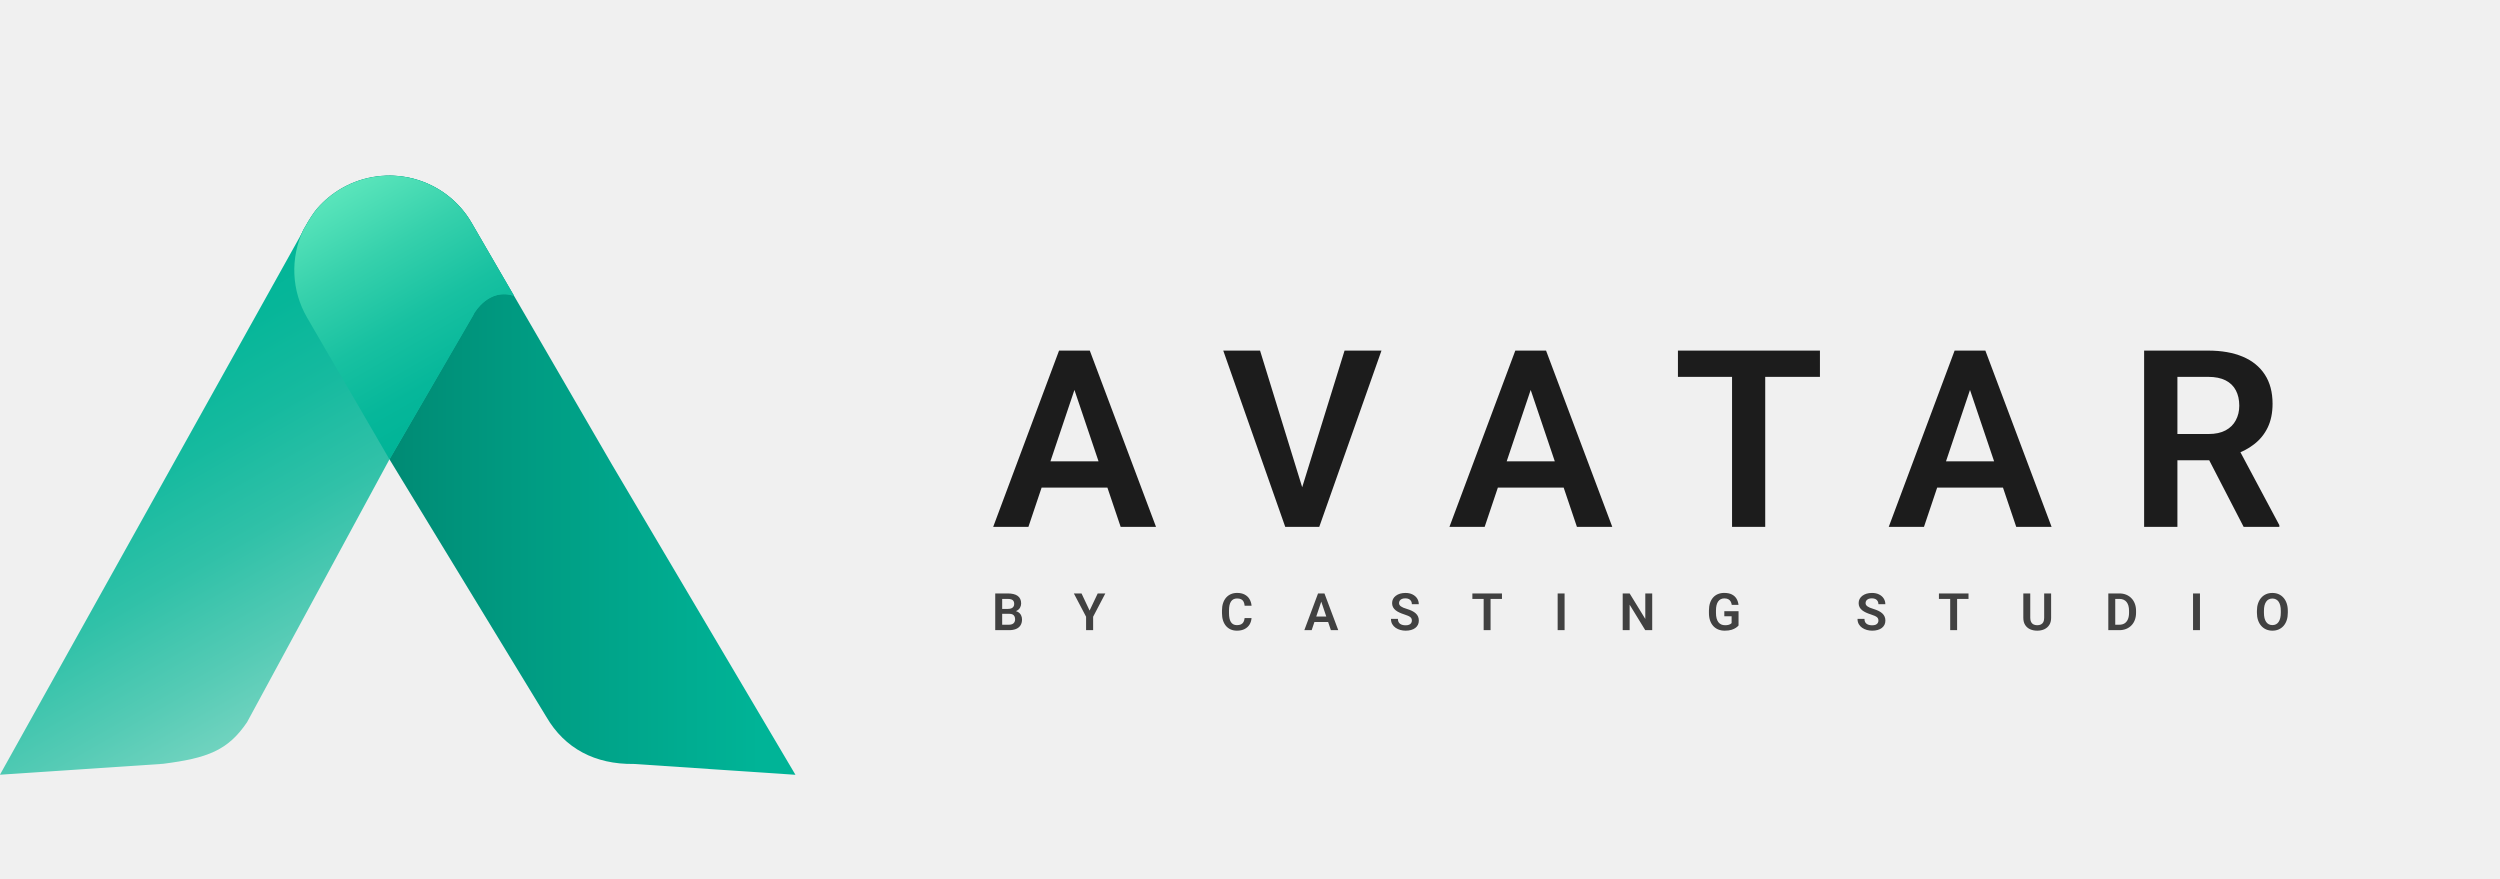
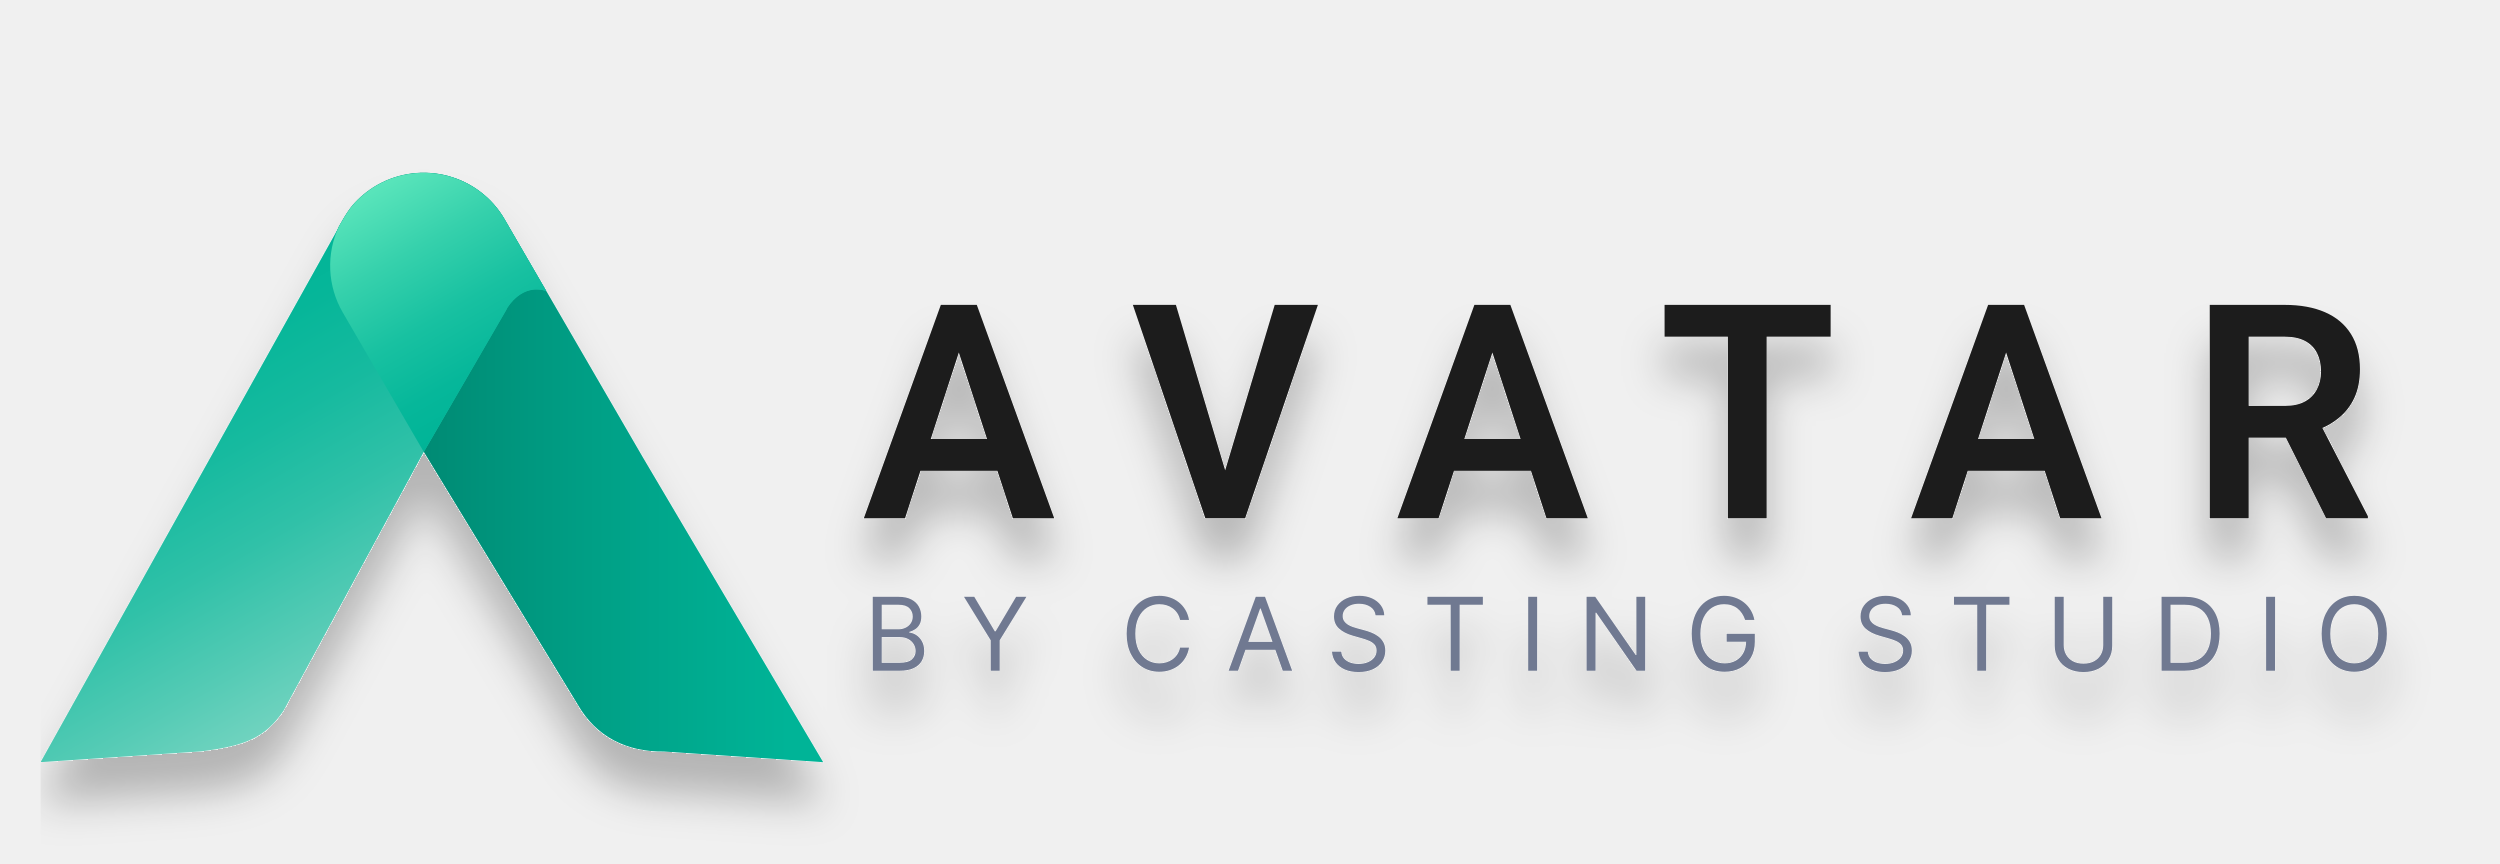
- <svg xmlns="http://www.w3.org/2000/svg" width="242" height="85" viewBox="0 0 242 85" fill="none">
-   <path d="M104.414 36.527L99.551 51H96.141L102.516 33.938H104.695L104.414 36.527ZM108.48 51L103.594 36.527L103.301 33.938H105.492L111.902 51H108.48ZM108.258 44.66V47.203H99.106V44.66H108.258ZM125.899 47.66L130.153 33.938H133.727L127.704 51H125.325L125.899 47.66ZM121.973 33.938L126.204 47.66L126.813 51H124.411L118.411 33.938H121.973ZM148.58 36.527L143.716 51H140.306L146.681 33.938H148.861L148.58 36.527ZM152.646 51L147.759 36.527L147.466 33.938H149.658L156.068 51H152.646ZM152.423 44.66V47.203H143.271V44.66H152.423ZM170.873 33.938V51H167.662V33.938H170.873ZM176.17 33.938V36.48H162.424V33.938H176.17ZM191.105 36.527L186.241 51H182.831L189.206 33.938H191.386L191.105 36.527ZM195.171 51L190.284 36.527L189.991 33.938H192.183L198.593 51H195.171ZM194.948 44.66V47.203H185.796V44.66H194.948ZM207.551 33.938H213.75C215.047 33.938 216.16 34.133 217.09 34.523C218.02 34.914 218.734 35.492 219.234 36.258C219.734 37.023 219.984 37.965 219.984 39.082C219.984 39.965 219.828 40.73 219.516 41.379C219.203 42.027 218.762 42.57 218.191 43.008C217.629 43.445 216.965 43.789 216.199 44.039L215.191 44.555H209.719L209.695 42.012H213.785C214.449 42.012 215 41.895 215.438 41.66C215.875 41.426 216.203 41.102 216.422 40.688C216.648 40.273 216.762 39.801 216.762 39.27C216.762 38.699 216.652 38.207 216.434 37.793C216.215 37.371 215.883 37.047 215.438 36.82C214.992 36.594 214.43 36.48 213.75 36.48H210.773V51H207.551V33.938ZM217.184 51L213.234 43.359L216.645 43.348L220.641 50.836V51H217.184Z" fill="#1C1C1C" />
-   <path d="M97.702 59.416H96.793L96.789 58.942H97.567C97.701 58.942 97.812 58.923 97.902 58.886C97.991 58.848 98.059 58.794 98.105 58.722C98.152 58.651 98.175 58.563 98.175 58.461C98.175 58.347 98.153 58.254 98.109 58.183C98.067 58.111 98 58.059 97.909 58.026C97.818 57.992 97.703 57.975 97.562 57.975H97.011V61H96.339V57.445H97.562C97.764 57.445 97.944 57.465 98.102 57.504C98.262 57.541 98.397 57.6 98.507 57.68C98.618 57.759 98.702 57.859 98.759 57.98C98.817 58.1 98.847 58.244 98.847 58.41C98.847 58.556 98.812 58.691 98.744 58.815C98.677 58.937 98.574 59.036 98.434 59.113C98.296 59.189 98.12 59.233 97.907 59.245L97.702 59.416ZM97.672 61H96.596L96.876 60.473H97.672C97.806 60.473 97.916 60.451 98.002 60.407C98.09 60.363 98.155 60.303 98.197 60.226C98.241 60.148 98.263 60.058 98.263 59.958C98.263 59.847 98.244 59.751 98.205 59.669C98.167 59.588 98.107 59.525 98.024 59.481C97.942 59.438 97.835 59.416 97.702 59.416H97.003L97.008 58.942H97.897L98.051 59.125C98.256 59.127 98.423 59.167 98.551 59.247C98.681 59.327 98.778 59.429 98.839 59.555C98.901 59.68 98.932 59.815 98.932 59.96C98.932 60.188 98.882 60.379 98.783 60.534C98.686 60.688 98.542 60.805 98.353 60.883C98.166 60.961 97.939 61 97.672 61ZM104.692 57.445L105.473 59.103L106.259 57.445H106.996L105.815 59.699V61H105.133V59.699L103.949 57.445H104.692ZM120.478 59.831H121.149C121.131 60.068 121.065 60.279 120.951 60.463C120.838 60.645 120.679 60.788 120.475 60.893C120.272 60.997 120.025 61.049 119.736 61.049C119.513 61.049 119.312 61.01 119.133 60.932C118.955 60.852 118.803 60.739 118.676 60.592C118.551 60.444 118.455 60.267 118.388 60.06C118.321 59.852 118.288 59.618 118.288 59.359V59.088C118.288 58.83 118.322 58.596 118.39 58.388C118.459 58.179 118.556 58.002 118.683 57.855C118.812 57.707 118.966 57.593 119.145 57.514C119.325 57.434 119.527 57.394 119.75 57.394C120.04 57.394 120.285 57.448 120.485 57.555C120.685 57.661 120.841 57.807 120.951 57.992C121.062 58.178 121.129 58.391 121.152 58.632H120.48C120.467 58.482 120.435 58.355 120.383 58.251C120.332 58.147 120.256 58.068 120.153 58.014C120.052 57.959 119.918 57.931 119.75 57.931C119.62 57.931 119.505 57.956 119.406 58.004C119.308 58.053 119.227 58.127 119.162 58.224C119.097 58.32 119.048 58.441 119.015 58.585C118.983 58.729 118.967 58.895 118.967 59.084V59.359C118.967 59.54 118.981 59.702 119.011 59.845C119.04 59.988 119.085 60.11 119.147 60.209C119.209 60.308 119.289 60.384 119.387 60.436C119.484 60.488 119.601 60.514 119.736 60.514C119.9 60.514 120.033 60.488 120.136 60.436C120.24 60.384 120.319 60.307 120.373 60.206C120.428 60.106 120.463 59.98 120.478 59.831ZM127.983 57.985L126.97 61H126.259L127.587 57.445H128.041L127.983 57.985ZM128.83 61L127.812 57.985L127.751 57.445H128.207L129.543 61H128.83ZM128.784 59.679V60.209H126.877V59.679H128.784ZM136.669 60.077C136.669 60.009 136.659 59.948 136.638 59.894C136.618 59.839 136.582 59.789 136.528 59.745C136.476 59.7 136.402 59.656 136.306 59.613C136.211 59.569 136.089 59.524 135.939 59.477C135.773 59.425 135.619 59.366 135.476 59.301C135.332 59.236 135.206 59.16 135.097 59.074C134.99 58.987 134.906 58.888 134.846 58.776C134.785 58.662 134.755 58.53 134.755 58.38C134.755 58.234 134.786 58.1 134.848 57.98C134.912 57.859 135.001 57.756 135.117 57.67C135.232 57.582 135.368 57.514 135.524 57.467C135.682 57.42 135.856 57.397 136.047 57.397C136.311 57.397 136.538 57.444 136.73 57.541C136.924 57.637 137.074 57.767 137.18 57.931C137.285 58.096 137.338 58.28 137.338 58.485H136.669C136.669 58.375 136.646 58.277 136.599 58.192C136.553 58.108 136.483 58.041 136.389 57.992C136.296 57.943 136.179 57.919 136.037 57.919C135.9 57.919 135.786 57.939 135.695 57.98C135.606 58.021 135.538 58.076 135.493 58.146C135.449 58.216 135.427 58.294 135.427 58.38C135.427 58.446 135.442 58.504 135.473 58.556C135.504 58.607 135.55 58.655 135.612 58.7C135.674 58.744 135.751 58.786 135.842 58.825C135.935 58.862 136.042 58.9 136.164 58.937C136.359 58.996 136.53 59.061 136.677 59.132C136.825 59.204 136.948 59.285 137.045 59.377C137.145 59.468 137.219 59.57 137.268 59.684C137.318 59.798 137.343 59.927 137.343 60.072C137.343 60.225 137.313 60.362 137.253 60.482C137.193 60.603 137.106 60.705 136.994 60.79C136.882 60.875 136.747 60.939 136.589 60.983C136.433 61.027 136.258 61.049 136.064 61.049C135.891 61.049 135.721 61.026 135.551 60.98C135.384 60.933 135.231 60.863 135.095 60.77C134.958 60.676 134.849 60.557 134.768 60.414C134.686 60.269 134.646 60.1 134.646 59.906H135.319C135.319 60.019 135.337 60.115 135.373 60.194C135.41 60.273 135.463 60.337 135.529 60.387C135.598 60.436 135.677 60.472 135.769 60.495C135.86 60.517 135.958 60.529 136.064 60.529C136.201 60.529 136.313 60.51 136.401 60.473C136.49 60.434 136.557 60.38 136.601 60.312C136.647 60.243 136.669 60.165 136.669 60.077ZM144.287 57.445V61H143.618V57.445H144.287ZM145.39 57.445V57.975H142.526V57.445H145.39ZM151.452 57.445V61H150.781V57.445H151.452ZM159.934 57.445V61H159.26L157.749 58.534V61H157.077V57.445H157.749L159.265 59.914V57.445H159.934ZM168.291 59.162V60.546C168.239 60.613 168.157 60.685 168.044 60.763C167.934 60.841 167.789 60.909 167.61 60.966C167.431 61.021 167.211 61.049 166.951 61.049C166.724 61.049 166.518 61.011 166.33 60.937C166.143 60.86 165.982 60.748 165.847 60.602C165.712 60.456 165.608 60.276 165.535 60.065C165.461 59.853 165.425 59.612 165.425 59.34V59.105C165.425 58.834 165.459 58.592 165.527 58.38C165.597 58.169 165.697 57.99 165.825 57.843C165.955 57.697 166.111 57.585 166.291 57.509C166.474 57.432 166.677 57.394 166.902 57.394C167.203 57.394 167.45 57.444 167.644 57.543C167.839 57.642 167.989 57.779 168.093 57.953C168.197 58.126 168.262 58.324 168.288 58.549H167.634C167.616 58.425 167.58 58.317 167.527 58.224C167.473 58.13 167.397 58.056 167.297 58.004C167.2 57.951 167.073 57.924 166.916 57.924C166.785 57.924 166.668 57.95 166.567 58.002C166.466 58.054 166.382 58.13 166.313 58.229C166.245 58.328 166.193 58.451 166.157 58.598C166.123 58.744 166.106 58.912 166.106 59.101V59.34C166.106 59.53 166.125 59.7 166.164 59.848C166.204 59.994 166.26 60.118 166.333 60.219C166.408 60.318 166.5 60.394 166.609 60.446C166.719 60.496 166.845 60.522 166.985 60.522C167.112 60.522 167.217 60.511 167.3 60.49C167.384 60.467 167.452 60.44 167.502 60.409C167.553 60.378 167.592 60.348 167.62 60.319V59.652H166.914V59.162H168.291ZM181.831 60.077C181.831 60.009 181.821 59.948 181.799 59.894C181.78 59.839 181.743 59.789 181.69 59.745C181.637 59.7 181.563 59.656 181.467 59.613C181.373 59.569 181.251 59.524 181.101 59.477C180.935 59.425 180.781 59.366 180.637 59.301C180.494 59.236 180.368 59.16 180.259 59.074C180.151 58.987 180.068 58.888 180.007 58.776C179.947 58.662 179.917 58.53 179.917 58.38C179.917 58.234 179.948 58.1 180.01 57.98C180.073 57.859 180.163 57.756 180.278 57.67C180.394 57.582 180.53 57.514 180.686 57.467C180.844 57.42 181.018 57.397 181.209 57.397C181.472 57.397 181.7 57.444 181.892 57.541C182.086 57.637 182.236 57.767 182.341 57.931C182.447 58.096 182.5 58.28 182.5 58.485H181.831C181.831 58.375 181.808 58.277 181.76 58.192C181.715 58.108 181.645 58.041 181.55 57.992C181.458 57.943 181.34 57.919 181.199 57.919C181.062 57.919 180.948 57.939 180.857 57.98C180.768 58.021 180.7 58.076 180.654 58.146C180.61 58.216 180.588 58.294 180.588 58.38C180.588 58.446 180.604 58.504 180.635 58.556C180.666 58.607 180.712 58.655 180.774 58.7C180.836 58.744 180.912 58.786 181.004 58.825C181.096 58.862 181.204 58.9 181.326 58.937C181.521 58.996 181.692 59.061 181.838 59.132C181.987 59.204 182.109 59.285 182.207 59.377C182.306 59.468 182.38 59.57 182.429 59.684C182.48 59.798 182.505 59.927 182.505 60.072C182.505 60.225 182.475 60.362 182.415 60.482C182.354 60.603 182.268 60.705 182.156 60.79C182.044 60.875 181.908 60.939 181.751 60.983C181.594 61.027 181.419 61.049 181.226 61.049C181.053 61.049 180.882 61.026 180.713 60.98C180.545 60.933 180.393 60.863 180.256 60.77C180.12 60.676 180.011 60.557 179.929 60.414C179.848 60.269 179.807 60.1 179.807 59.906H180.481C180.481 60.019 180.499 60.115 180.535 60.194C180.572 60.273 180.624 60.337 180.691 60.387C180.759 60.436 180.839 60.472 180.93 60.495C181.021 60.517 181.12 60.529 181.226 60.529C181.362 60.529 181.475 60.51 181.563 60.473C181.652 60.434 181.719 60.38 181.763 60.312C181.808 60.243 181.831 60.165 181.831 60.077ZM189.448 57.445V61H188.779V57.445H189.448ZM190.552 57.445V57.975H187.688V57.445H190.552ZM197.876 57.445H198.548V59.806C198.548 60.078 198.489 60.307 198.372 60.492C198.255 60.676 198.095 60.815 197.893 60.91C197.692 61.002 197.462 61.049 197.205 61.049C196.944 61.049 196.713 61.002 196.509 60.91C196.306 60.815 196.146 60.676 196.031 60.492C195.915 60.307 195.857 60.078 195.857 59.806V57.445H196.529V59.806C196.529 59.972 196.556 60.108 196.612 60.214C196.667 60.318 196.745 60.395 196.846 60.446C196.947 60.496 197.067 60.522 197.205 60.522C197.345 60.522 197.464 60.496 197.564 60.446C197.665 60.395 197.742 60.318 197.796 60.214C197.849 60.108 197.876 59.972 197.876 59.806V57.445ZM205.147 61H204.38L204.385 60.473H205.147C205.354 60.473 205.527 60.427 205.667 60.336C205.807 60.243 205.913 60.111 205.984 59.938C206.056 59.764 206.092 59.556 206.092 59.313V59.13C206.092 58.943 206.071 58.778 206.031 58.634C205.99 58.491 205.93 58.371 205.85 58.273C205.772 58.175 205.675 58.101 205.559 58.051C205.444 58 205.311 57.975 205.162 57.975H204.366V57.445H205.162C205.399 57.445 205.616 57.485 205.811 57.565C206.008 57.645 206.178 57.759 206.321 57.909C206.466 58.057 206.577 58.235 206.653 58.441C206.731 58.648 206.77 58.879 206.77 59.135V59.313C206.77 59.567 206.731 59.798 206.653 60.006C206.577 60.213 206.466 60.391 206.321 60.539C206.178 60.687 206.007 60.801 205.808 60.88C205.61 60.96 205.389 61 205.147 61ZM204.756 57.445V61H204.085V57.445H204.756ZM212.957 57.445V61H212.286V57.445H212.957ZM221.461 59.132V59.315C221.461 59.584 221.425 59.826 221.353 60.041C221.282 60.254 221.18 60.435 221.048 60.585C220.916 60.735 220.759 60.849 220.577 60.929C220.394 61.009 220.192 61.049 219.969 61.049C219.749 61.049 219.547 61.009 219.363 60.929C219.181 60.849 219.023 60.735 218.89 60.585C218.756 60.435 218.653 60.254 218.58 60.041C218.506 59.826 218.47 59.584 218.47 59.315V59.132C218.47 58.862 218.506 58.62 218.58 58.407C218.653 58.194 218.755 58.013 218.887 57.863C219.019 57.711 219.176 57.596 219.358 57.516C219.542 57.436 219.744 57.397 219.964 57.397C220.187 57.397 220.39 57.436 220.572 57.516C220.754 57.596 220.911 57.711 221.043 57.863C221.177 58.013 221.279 58.194 221.351 58.407C221.424 58.62 221.461 58.862 221.461 59.132ZM220.782 59.315V59.127C220.782 58.934 220.764 58.764 220.728 58.617C220.692 58.469 220.639 58.345 220.569 58.244C220.499 58.143 220.413 58.067 220.311 58.017C220.208 57.965 220.093 57.938 219.964 57.938C219.834 57.938 219.718 57.965 219.617 58.017C219.518 58.067 219.433 58.143 219.363 58.244C219.293 58.345 219.24 58.469 219.202 58.617C219.166 58.764 219.149 58.934 219.149 59.127V59.315C219.149 59.508 219.166 59.678 219.202 59.826C219.24 59.974 219.293 60.099 219.363 60.202C219.435 60.303 219.521 60.379 219.622 60.431C219.723 60.483 219.839 60.509 219.969 60.509C220.099 60.509 220.215 60.483 220.316 60.431C220.416 60.379 220.501 60.303 220.569 60.202C220.639 60.099 220.692 59.974 220.728 59.826C220.764 59.678 220.782 59.508 220.782 59.315Z" fill="#414141" />
-   <g clip-path="url(#clip0_560_2332)">
-     <path d="M77 75L61.346 73.951C57.623 73.998 54.675 72.471 52.886 69.391L37.706 44.469L29.715 30.715C28.977 29.438 28.558 28.002 28.496 26.53C28.433 25.058 28.728 23.593 29.355 22.258L29.866 21.38C30.053 21.064 30.256 20.759 30.474 20.464C30.547 20.366 30.631 20.27 30.708 20.171C31.387 19.393 32.191 18.732 33.088 18.216C35.201 17.005 37.712 16.677 40.068 17.306C42.425 17.935 44.433 19.469 45.652 21.57L49.754 28.63L59.234 44.962L77 75Z" fill="url(#paint0_linear_560_2332)" />
-     <path d="M49.754 28.63C47.677 27.948 46.364 29.636 46.032 30.11C46.001 30.152 45.973 30.196 45.947 30.241V30.221C45.895 30.32 45.848 30.423 45.796 30.52L37.701 44.461C37.701 44.461 23.935 69.877 23.916 69.907C22.067 72.643 20.089 73.388 15.788 73.936L-0.005 74.993L29.775 21.575C30.733 19.925 32.186 18.616 33.931 17.828C35.675 17.041 37.623 16.816 39.503 17.185C39.679 17.217 39.855 17.256 40.026 17.301C40.197 17.345 40.404 17.412 40.587 17.471C42.726 18.173 44.53 19.635 45.652 21.577L46.121 22.389L49.754 28.63Z" fill="url(#paint1_linear_560_2332)" />
-     <path d="M45.952 30.236V30.263C45.952 30.263 47.337 27.852 49.754 28.647L45.652 21.577C44.433 19.477 42.424 17.943 40.068 17.314C37.712 16.686 35.201 17.013 33.088 18.224C32.191 18.741 31.387 19.402 30.708 20.181C30.631 20.277 30.547 20.376 30.474 20.472C30.259 20.765 30.055 21.069 29.866 21.387L29.355 22.266C28.728 23.601 28.433 25.067 28.496 26.539C28.558 28.011 28.977 29.447 29.715 30.724L37.706 44.476L45.801 30.535C45.853 30.438 45.9 30.335 45.952 30.236Z" fill="url(#paint2_linear_560_2332)" />
+ <svg xmlns="http://www.w3.org/2000/svg" width="246" height="85" viewBox="0 0 246 85" fill="none">
+   <g clip-path="url(#clip0_23_566)" filter="url(#filter0_d_23_566)">
+     <path d="M94.835 33.187L89.054 51H85L92.579 30H95.169L94.835 33.187ZM99.668 51L93.86 33.187L93.512 30H96.117L103.736 51H99.668ZM99.405 43.197V46.327H88.525V43.197H99.405ZM120.375 46.889L125.432 30H129.681L122.521 51H119.693L120.375 46.889ZM115.708 30L120.738 46.889L121.462 51H118.606L111.474 30H115.708ZM147.337 33.187L141.555 51H137.502L145.08 30H147.671L147.337 33.187ZM152.171 51L146.361 33.187L146.013 30H148.619L156.239 51H152.171ZM151.906 43.197V46.327H141.026V43.197H151.906ZM173.838 30V51H170.021V30H173.838ZM180.135 30V33.13H163.794V30H180.135ZM197.889 33.187L192.107 51H188.053L195.632 30H198.223L197.889 33.187ZM202.723 51L196.913 33.187L196.565 30H199.171L206.79 51H202.723ZM202.457 43.197V46.327H191.578V43.197H202.457ZM217.439 30H224.808C226.35 30 227.673 30.24 228.779 30.721C229.884 31.202 230.733 31.913 231.327 32.856C231.922 33.798 232.219 34.957 232.219 36.332C232.219 37.418 232.034 38.361 231.663 39.159C231.291 39.957 230.766 40.625 230.088 41.163C229.419 41.702 228.63 42.125 227.72 42.433L226.521 43.067H220.016L219.988 39.938H224.85C225.639 39.938 226.294 39.793 226.815 39.505C227.334 39.216 227.724 38.817 227.985 38.308C228.253 37.798 228.389 37.216 228.389 36.562C228.389 35.861 228.258 35.255 227.999 34.745C227.739 34.226 227.344 33.827 226.815 33.548C226.285 33.269 225.617 33.13 224.808 33.13H221.269V51H217.439V30ZM228.89 51L224.195 41.596L228.25 41.582L233 50.798V51H228.89Z" fill="#1C1C1C" />
+     <path d="M81 75L65.346 73.951C61.623 73.998 58.675 72.471 56.886 69.391L41.706 44.469L33.715 30.715C32.977 29.438 32.558 28.002 32.496 26.53C32.433 25.058 32.728 23.593 33.355 22.258L33.867 21.38C34.053 21.064 34.256 20.759 34.474 20.464C34.547 20.366 34.631 20.27 34.708 20.171C35.387 19.393 36.191 18.732 37.088 18.216C39.201 17.005 41.712 16.677 44.068 17.306C46.425 17.935 48.433 19.469 49.652 21.57L53.754 28.63L63.234 44.962L81 75Z" fill="url(#paint0_linear_23_566)" />
+     <path d="M53.754 28.63C51.677 27.948 50.364 29.636 50.032 30.11C50.001 30.152 49.973 30.196 49.947 30.241V30.221C49.895 30.32 49.848 30.423 49.796 30.52L41.701 44.461C41.701 44.461 27.935 69.877 27.916 69.907C26.067 72.643 24.089 73.388 19.788 73.936L3.995 74.993L33.775 21.575C34.733 19.925 36.186 18.616 37.931 17.828C39.675 17.041 41.623 16.816 43.503 17.185C43.679 17.217 43.855 17.256 44.026 17.301C44.197 17.345 44.404 17.412 44.587 17.471C46.726 18.173 48.53 19.635 49.652 21.577L50.121 22.389L53.754 28.63Z" fill="url(#paint1_linear_23_566)" />
+     <path d="M49.952 30.236V30.263C49.952 30.263 51.337 27.852 53.754 28.647L49.652 21.577C48.433 19.477 46.424 17.943 44.068 17.314C41.712 16.686 39.201 17.013 37.088 18.224C36.191 18.741 35.387 19.402 34.708 20.181C34.631 20.277 34.547 20.376 34.474 20.472C34.259 20.765 34.055 21.069 33.867 21.387L33.355 22.266C32.728 23.601 32.433 25.067 32.496 26.539C32.558 28.011 32.977 29.447 33.715 30.724L41.706 44.476L49.801 30.535C49.853 30.438 49.9 30.335 49.952 30.236Z" fill="url(#paint2_linear_23_566)" />
+     <path d="M85.881 66V58.727H88.423C88.93 58.727 89.348 58.815 89.677 58.99C90.006 59.163 90.251 59.396 90.412 59.69C90.573 59.981 90.653 60.304 90.653 60.659C90.653 60.972 90.598 61.23 90.487 61.433C90.378 61.637 90.233 61.798 90.053 61.916C89.876 62.035 89.683 62.122 89.474 62.179V62.25C89.697 62.264 89.921 62.342 90.146 62.484C90.371 62.626 90.559 62.83 90.71 63.095C90.862 63.36 90.938 63.685 90.938 64.068C90.938 64.433 90.855 64.761 90.689 65.052C90.523 65.343 90.262 65.574 89.904 65.744C89.547 65.915 89.081 66 88.508 66H85.881ZM86.761 65.219H88.508C89.084 65.219 89.492 65.108 89.734 64.885C89.978 64.66 90.099 64.388 90.099 64.068C90.099 63.822 90.037 63.595 89.911 63.386C89.786 63.176 89.607 63.008 89.375 62.882C89.143 62.754 88.868 62.69 88.551 62.69H86.761V65.219ZM86.761 61.923H88.395C88.66 61.923 88.899 61.871 89.112 61.767C89.328 61.663 89.498 61.516 89.624 61.327C89.751 61.137 89.815 60.915 89.815 60.659C89.815 60.34 89.704 60.068 89.481 59.846C89.259 59.621 88.906 59.508 88.423 59.508H86.761V61.923ZM94.86 58.727H95.868L97.885 62.122H97.97L99.987 58.727H100.996L98.368 63.003V66H97.487V63.003L94.86 58.727ZM117 61H116.119C116.067 60.747 115.976 60.524 115.846 60.332C115.718 60.141 115.562 59.98 115.377 59.849C115.195 59.717 114.992 59.617 114.77 59.551C114.547 59.485 114.315 59.452 114.074 59.452C113.633 59.452 113.234 59.563 112.877 59.785C112.522 60.008 112.239 60.336 112.028 60.769C111.82 61.202 111.716 61.734 111.716 62.364C111.716 62.993 111.82 63.525 112.028 63.958C112.239 64.391 112.522 64.719 112.877 64.942C113.234 65.164 113.633 65.276 114.074 65.276C114.315 65.276 114.547 65.242 114.77 65.176C114.992 65.11 115.195 65.012 115.377 64.881C115.562 64.749 115.718 64.587 115.846 64.395C115.976 64.201 116.067 63.978 116.119 63.727H117C116.933 64.099 116.813 64.432 116.638 64.725C116.462 65.019 116.245 65.269 115.984 65.474C115.724 65.678 115.431 65.833 115.107 65.94C114.785 66.046 114.441 66.099 114.074 66.099C113.453 66.099 112.902 65.948 112.419 65.645C111.936 65.342 111.556 64.911 111.279 64.352C111.002 63.794 110.863 63.131 110.863 62.364C110.863 61.597 111.002 60.934 111.279 60.375C111.556 59.816 111.936 59.385 112.419 59.082C112.902 58.779 113.453 58.628 114.074 58.628C114.441 58.628 114.785 58.681 115.107 58.788C115.431 58.894 115.724 59.05 115.984 59.256C116.245 59.46 116.462 59.709 116.638 60.002C116.813 60.293 116.933 60.626 117 61ZM121.821 66H120.898L123.568 58.727H124.477L127.148 66H126.225L124.051 59.878H123.994L121.821 66ZM122.162 63.159H125.884V63.94H122.162V63.159ZM135.358 60.545C135.315 60.186 135.143 59.906 134.839 59.707C134.536 59.508 134.165 59.409 133.724 59.409C133.402 59.409 133.121 59.461 132.879 59.565C132.64 59.669 132.453 59.813 132.318 59.995C132.186 60.177 132.119 60.385 132.119 60.617C132.119 60.811 132.165 60.977 132.258 61.117C132.353 61.255 132.473 61.369 132.62 61.462C132.767 61.552 132.921 61.626 133.082 61.685C133.243 61.742 133.391 61.788 133.526 61.824L134.264 62.023C134.454 62.072 134.664 62.141 134.896 62.229C135.131 62.316 135.354 62.436 135.567 62.587C135.783 62.736 135.96 62.928 136.1 63.163C136.24 63.397 136.31 63.685 136.31 64.026C136.31 64.419 136.207 64.774 136.001 65.091C135.797 65.408 135.499 65.66 135.106 65.847C134.715 66.034 134.241 66.128 133.682 66.128C133.161 66.128 132.71 66.044 132.329 65.876C131.95 65.708 131.652 65.473 131.434 65.173C131.219 64.872 131.097 64.523 131.068 64.125H131.977C132.001 64.4 132.093 64.627 132.254 64.807C132.418 64.984 132.624 65.117 132.872 65.204C133.123 65.29 133.393 65.332 133.682 65.332C134.018 65.332 134.32 65.278 134.587 65.169C134.855 65.058 135.067 64.904 135.223 64.707C135.379 64.508 135.457 64.276 135.457 64.011C135.457 63.77 135.39 63.573 135.255 63.422C135.12 63.27 134.942 63.147 134.722 63.053C134.502 62.958 134.264 62.875 134.009 62.804L133.114 62.548C132.545 62.385 132.096 62.152 131.764 61.849C131.433 61.546 131.267 61.149 131.267 60.659C131.267 60.252 131.377 59.897 131.597 59.594C131.82 59.288 132.118 59.052 132.492 58.883C132.869 58.713 133.289 58.628 133.753 58.628C134.222 58.628 134.638 58.712 135.003 58.88C135.367 59.046 135.656 59.273 135.869 59.562C136.085 59.851 136.198 60.178 136.21 60.545H135.358ZM140.46 59.508V58.727H145.914V59.508H143.628V66H142.747V59.508H140.46ZM151.254 58.727V66H150.374V58.727H151.254ZM161.887 58.727V66H161.035L157.072 60.29H157.001V66H156.12V58.727H156.972L160.95 64.452H161.021V58.727H161.887ZM171.721 61C171.643 60.761 171.54 60.547 171.412 60.357C171.287 60.166 171.136 60.002 170.961 59.867C170.788 59.732 170.592 59.629 170.372 59.558C170.151 59.487 169.91 59.452 169.647 59.452C169.216 59.452 168.824 59.563 168.472 59.785C168.119 60.008 167.838 60.336 167.63 60.769C167.422 61.202 167.318 61.734 167.318 62.364C167.318 62.993 167.423 63.525 167.634 63.958C167.844 64.391 168.13 64.719 168.489 64.942C168.849 65.164 169.254 65.276 169.704 65.276C170.121 65.276 170.488 65.187 170.805 65.009C171.124 64.829 171.373 64.576 171.551 64.249C171.73 63.92 171.82 63.533 171.82 63.088L172.09 63.145H169.903V62.364H172.673V63.145C172.673 63.744 172.545 64.265 172.289 64.707C172.036 65.15 171.686 65.493 171.238 65.737C170.793 65.979 170.282 66.099 169.704 66.099C169.06 66.099 168.494 65.948 168.007 65.645C167.521 65.342 167.142 64.911 166.87 64.352C166.6 63.794 166.465 63.131 166.465 62.364C166.465 61.788 166.542 61.271 166.696 60.812C166.852 60.35 167.073 59.957 167.357 59.633C167.641 59.309 167.977 59.06 168.365 58.887C168.753 58.714 169.181 58.628 169.647 58.628C170.031 58.628 170.388 58.686 170.72 58.802C171.053 58.916 171.351 59.078 171.611 59.288C171.874 59.497 172.093 59.746 172.268 60.038C172.443 60.327 172.564 60.647 172.63 61H171.721ZM187.171 60.545C187.128 60.186 186.955 59.906 186.652 59.707C186.349 59.508 185.978 59.409 185.537 59.409C185.215 59.409 184.934 59.461 184.692 59.565C184.453 59.669 184.266 59.813 184.131 59.995C183.998 60.177 183.932 60.385 183.932 60.617C183.932 60.811 183.978 60.977 184.071 61.117C184.165 61.255 184.286 61.369 184.433 61.462C184.58 61.552 184.734 61.626 184.895 61.685C185.056 61.742 185.204 61.788 185.338 61.824L186.077 62.023C186.266 62.072 186.477 62.141 186.709 62.229C186.944 62.316 187.167 62.436 187.38 62.587C187.596 62.736 187.773 62.928 187.913 63.163C188.053 63.397 188.123 63.685 188.123 64.026C188.123 64.419 188.02 64.774 187.814 65.091C187.61 65.408 187.312 65.66 186.919 65.847C186.528 66.034 186.053 66.128 185.495 66.128C184.974 66.128 184.523 66.044 184.142 65.876C183.763 65.708 183.465 65.473 183.247 65.173C183.031 64.872 182.909 64.523 182.881 64.125H183.79C183.814 64.4 183.906 64.627 184.067 64.807C184.231 64.984 184.436 65.117 184.685 65.204C184.936 65.29 185.206 65.332 185.495 65.332C185.831 65.332 186.133 65.278 186.4 65.169C186.668 65.058 186.88 64.904 187.036 64.707C187.192 64.508 187.27 64.276 187.27 64.011C187.27 63.77 187.203 63.573 187.068 63.422C186.933 63.27 186.755 63.147 186.535 63.053C186.315 62.958 186.077 62.875 185.821 62.804L184.927 62.548C184.358 62.385 183.909 62.152 183.577 61.849C183.246 61.546 183.08 61.149 183.08 60.659C183.08 60.252 183.19 59.897 183.41 59.594C183.633 59.288 183.931 59.052 184.305 58.883C184.681 58.713 185.102 58.628 185.566 58.628C186.034 58.628 186.451 58.712 186.816 58.88C187.18 59.046 187.469 59.273 187.682 59.562C187.898 59.851 188.011 60.178 188.023 60.545H187.171ZM192.273 59.508V58.727H197.727V59.508H195.44V66H194.56V59.508H192.273ZM206.959 58.727H207.84V63.543C207.84 64.04 207.723 64.484 207.488 64.874C207.256 65.263 206.928 65.569 206.505 65.794C206.081 66.017 205.584 66.128 205.013 66.128C204.443 66.128 203.946 66.017 203.522 65.794C203.098 65.569 202.769 65.263 202.535 64.874C202.303 64.484 202.187 64.04 202.187 63.543V58.727H203.067V63.472C203.067 63.827 203.145 64.143 203.302 64.42C203.458 64.694 203.68 64.911 203.969 65.07C204.26 65.226 204.608 65.304 205.013 65.304C205.418 65.304 205.766 65.226 206.057 65.07C206.348 64.911 206.571 64.694 206.725 64.42C206.881 64.143 206.959 63.827 206.959 63.472V58.727ZM214.943 66H212.699V58.727H215.042C215.748 58.727 216.352 58.873 216.853 59.164C217.355 59.453 217.74 59.868 218.008 60.41C218.275 60.95 218.409 61.597 218.409 62.349C218.409 63.107 218.274 63.759 218.004 64.306C217.734 64.851 217.341 65.27 216.825 65.563C216.309 65.854 215.682 66 214.943 66ZM213.579 65.219H214.886C215.487 65.219 215.986 65.103 216.381 64.871C216.777 64.639 217.071 64.308 217.265 63.88C217.46 63.452 217.557 62.941 217.557 62.349C217.557 61.762 217.461 61.257 217.269 60.833C217.077 60.407 216.791 60.08 216.41 59.853C216.028 59.623 215.554 59.508 214.986 59.508H213.579V65.219ZM223.867 58.727V66H222.986V58.727H223.867ZM234.869 62.364C234.869 63.131 234.731 63.794 234.454 64.352C234.177 64.911 233.797 65.342 233.314 65.645C232.831 65.948 232.279 66.099 231.659 66.099C231.039 66.099 230.487 65.948 230.004 65.645C229.521 65.342 229.141 64.911 228.864 64.352C228.587 63.794 228.449 63.131 228.449 62.364C228.449 61.597 228.587 60.934 228.864 60.375C229.141 59.816 229.521 59.385 230.004 59.082C230.487 58.779 231.039 58.628 231.659 58.628C232.279 58.628 232.831 58.779 233.314 59.082C233.797 59.385 234.177 59.816 234.454 60.375C234.731 60.934 234.869 61.597 234.869 62.364ZM234.017 62.364C234.017 61.734 233.911 61.202 233.701 60.769C233.492 60.336 233.209 60.008 232.852 59.785C232.497 59.563 232.099 59.452 231.659 59.452C231.218 59.452 230.82 59.563 230.462 59.785C230.107 60.008 229.824 60.336 229.613 60.769C229.405 61.202 229.301 61.734 229.301 62.364C229.301 62.993 229.405 63.525 229.613 63.958C229.824 64.391 230.107 64.719 230.462 64.942C230.82 65.164 231.218 65.276 231.659 65.276C232.099 65.276 232.497 65.164 232.852 64.942C233.209 64.719 233.492 64.391 233.701 63.958C233.911 63.525 234.017 62.993 234.017 62.364Z" fill="#707991" />
  </g>
  <defs>
-     <linearGradient id="paint0_linear_560_2332" x1="28.487" y1="46.004" x2="77" y2="46.004" gradientUnits="userSpaceOnUse">
+     <filter id="filter0_d_23_566" x="0" y="0" width="250" height="93" filterUnits="userSpaceOnUse" color-interpolation-filters="sRGB">
+       <feFlood flood-opacity="0" result="BackgroundImageFix" />
+       <feColorMatrix in="SourceAlpha" type="matrix" values="0 0 0 0 0 0 0 0 0 0 0 0 0 0 0 0 0 0 127 0" result="hardAlpha" />
+       <feOffset dy="4" />
+       <feGaussianBlur stdDeviation="2" />
+       <feComposite in2="hardAlpha" operator="out" />
+       <feColorMatrix type="matrix" values="0 0 0 0 0 0 0 0 0 0 0 0 0 0 0 0 0 0 0.25 0" />
+       <feBlend mode="normal" in2="BackgroundImageFix" result="effect1_dropShadow_23_566" />
+       <feBlend mode="normal" in="SourceGraphic" in2="effect1_dropShadow_23_566" result="shape" />
+     </filter>
+     <linearGradient id="paint0_linear_23_566" x1="32.487" y1="46.004" x2="81" y2="46.004" gradientUnits="userSpaceOnUse">
      <stop offset="0.13" stop-color="#008771" />
      <stop offset="0.54" stop-color="#00A086" />
      <stop offset="0.93" stop-color="#00B497" />
    </linearGradient>
-     <linearGradient id="paint1_linear_560_2332" x1="12.319" y1="30.189" x2="32.805" y2="65.872" gradientUnits="userSpaceOnUse">
+     <linearGradient id="paint1_linear_23_566" x1="16.319" y1="30.189" x2="36.805" y2="65.872" gradientUnits="userSpaceOnUse">
      <stop stop-color="#00B497" />
      <stop offset="0.16" stop-color="#06B699" />
      <stop offset="0.37" stop-color="#16BA9F" />
      <stop offset="0.6" stop-color="#30C1A8" />
      <stop offset="0.84" stop-color="#55CBB5" />
      <stop offset="1" stop-color="#70D3BF" />
    </linearGradient>
-     <linearGradient id="paint2_linear_560_2332" x1="33.083" y1="18.226" x2="45.565" y2="39.965" gradientUnits="userSpaceOnUse">
+     <linearGradient id="paint2_linear_23_566" x1="37.083" y1="18.226" x2="49.565" y2="39.965" gradientUnits="userSpaceOnUse">
      <stop stop-color="#5AE5BB" />
      <stop offset="0.29" stop-color="#36D1AC" />
      <stop offset="0.57" stop-color="#18C1A1" />
      <stop offset="0.82" stop-color="#06B79A" />
      <stop offset="1" stop-color="#00B497" />
    </linearGradient>
-     <clipPath id="clip0_560_2332">
-       <rect width="77" height="58" fill="white" transform="translate(0 17)" />
+     <clipPath id="clip0_23_566">
+       <rect width="242" height="85" fill="white" transform="translate(4)" />
    </clipPath>
  </defs>
</svg>
